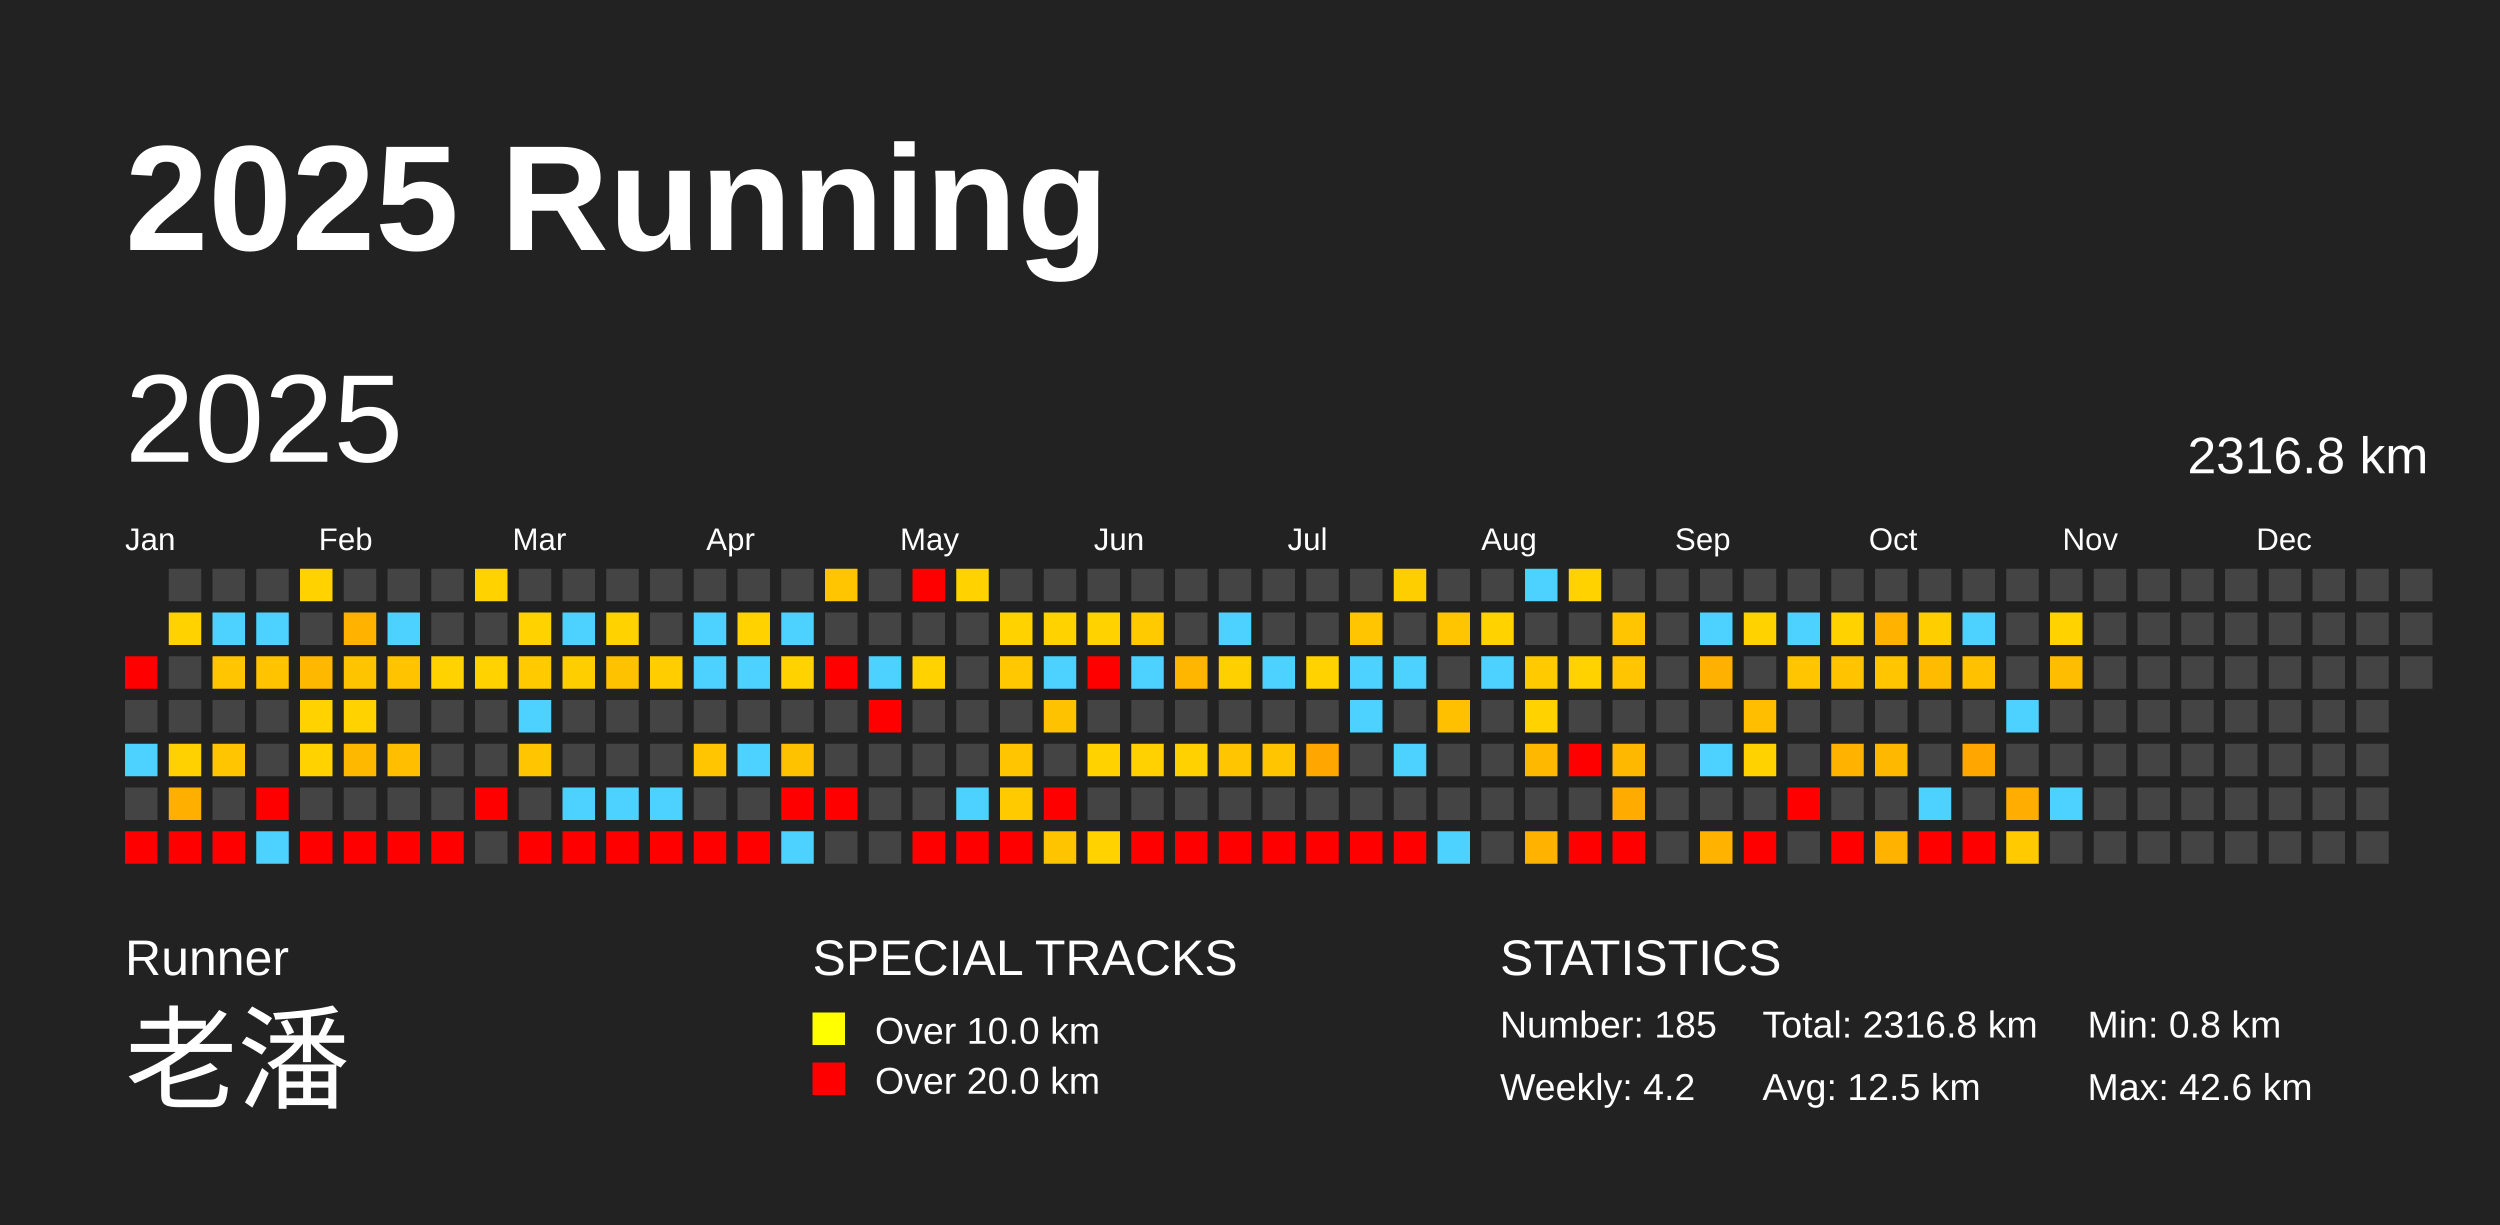
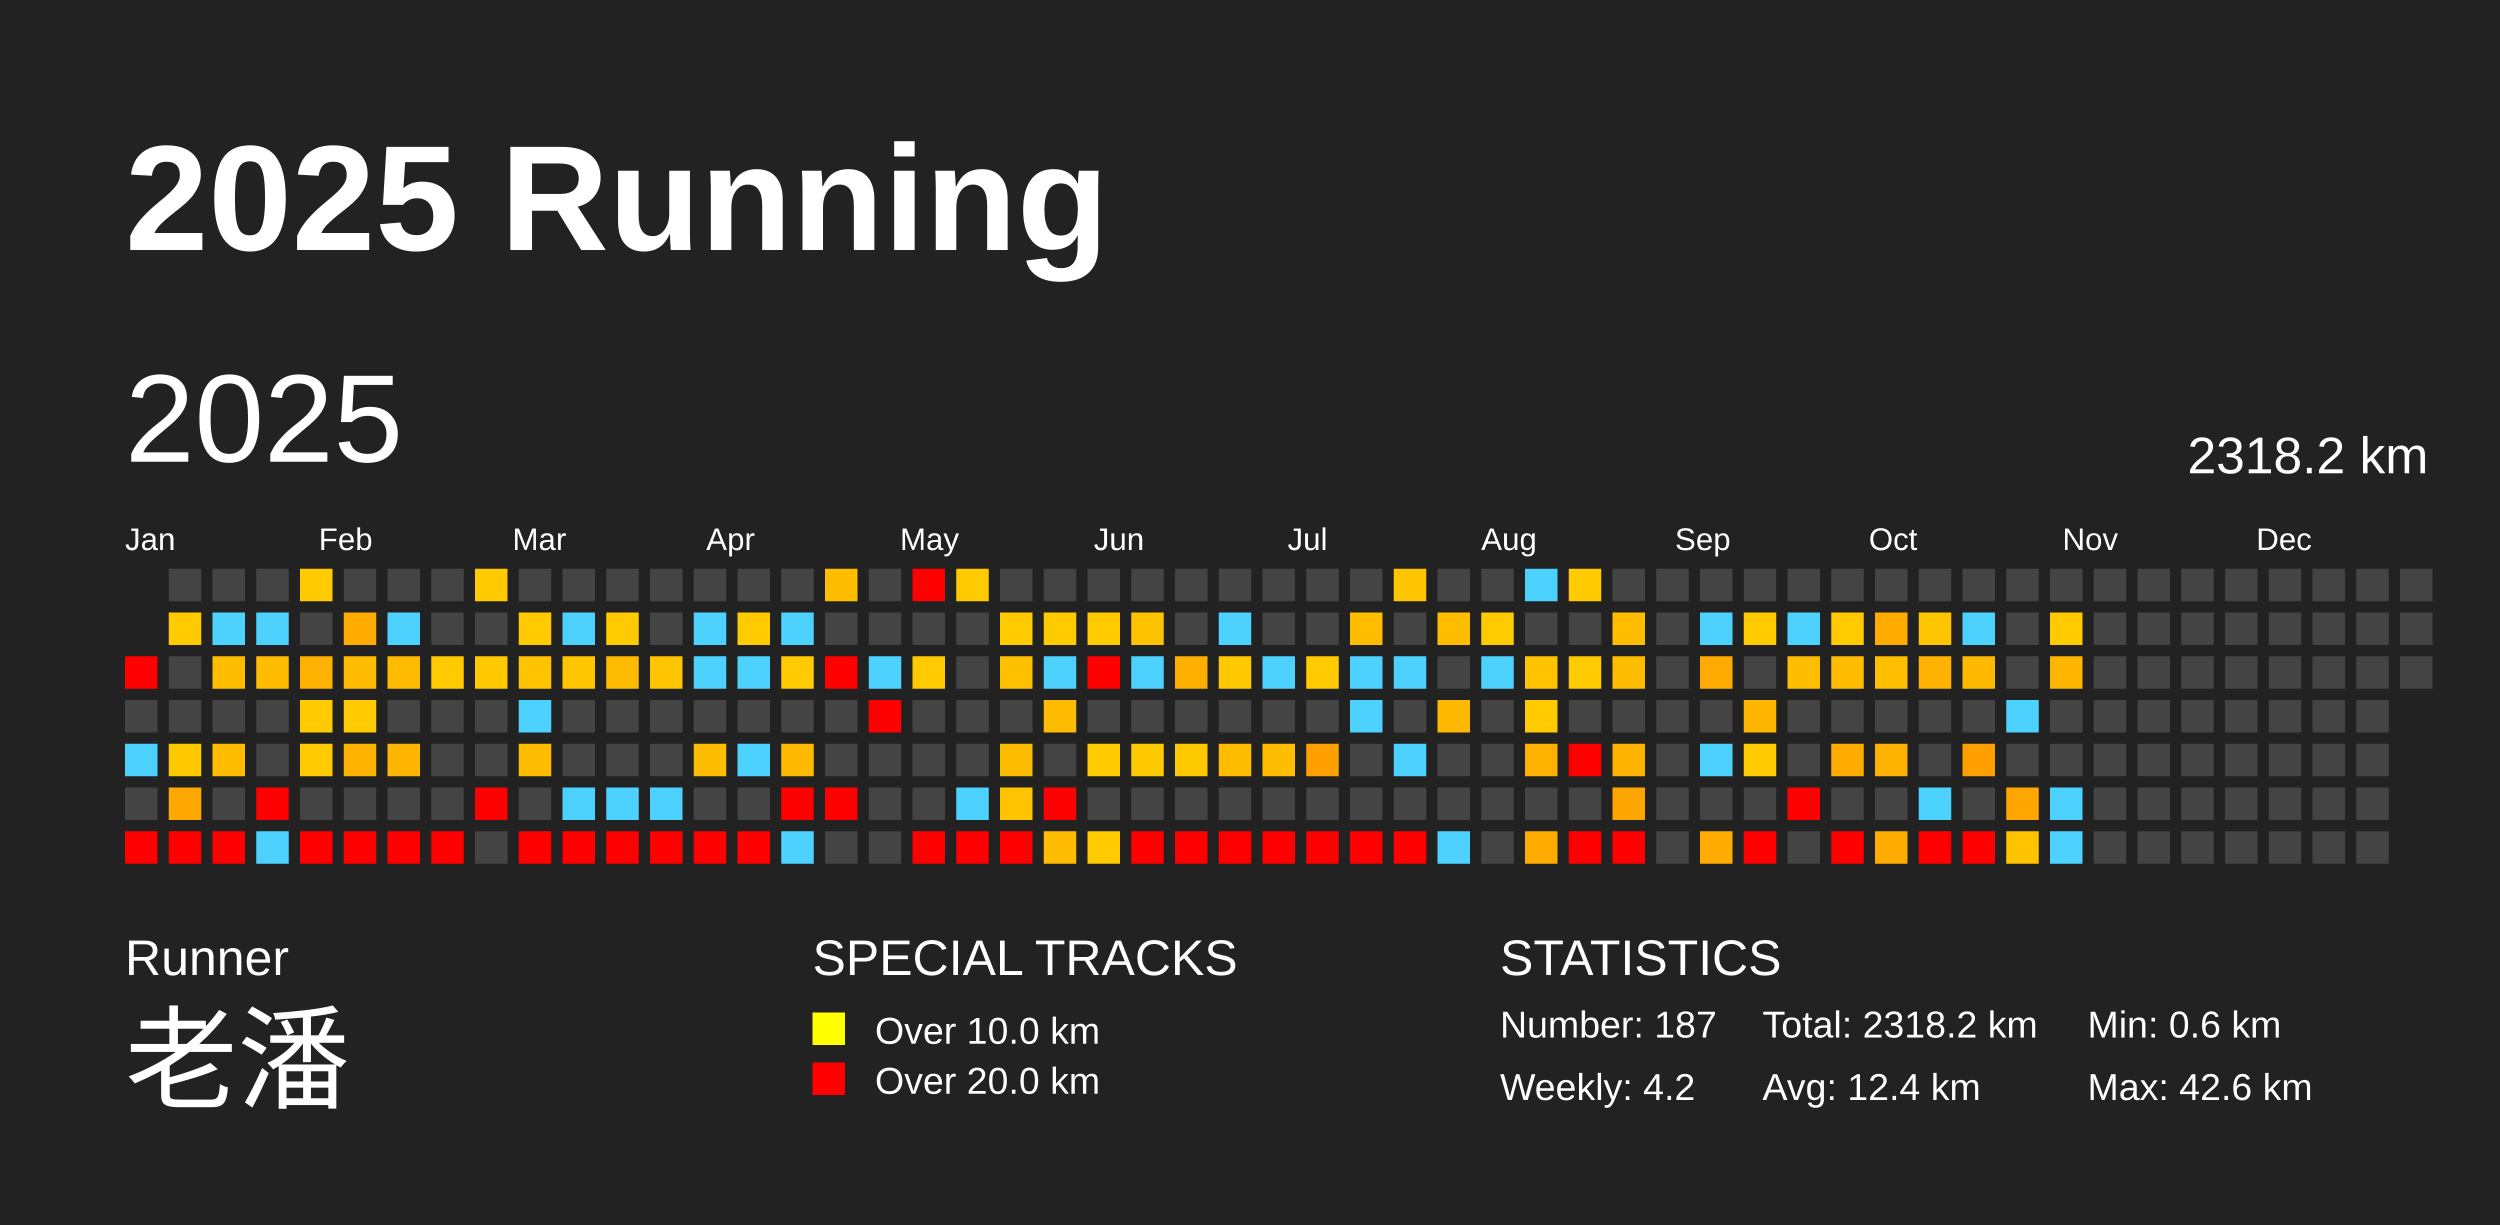
<svg xmlns="http://www.w3.org/2000/svg" baseProfile="full" height="98mm" version="1.1" viewBox="0,0,200,98" width="200mm">
  <defs />
  <rect fill="#222222" height="98" width="200" x="0" y="0" />
  <text fill="#FFFFFF" style="font-size:12px; font-family:Arial; font-weight:bold;" x="10" y="20">2025 Running</text>
  <text fill="#FFFFFF" style="font-size:4px; font-family:Arial" x="10" y="78">Runner</text>
  <text fill="#FFFFFF" style="font-size:9px; font-family:Arial" x="10" y="88">老潘</text>
  <text fill="#FFFFFF" style="font-size:4px; font-family:Arial" x="65" y="78">SPECIAL TRACKS</text>
  <rect fill="yellow" height="2.6" width="2.6" x="65" y="81" />
  <text fill="#FFFFFF" style="font-size:3px; font-family:Arial" x="70" y="83.5">Over 10.0 km</text>
  <rect fill="red" height="2.6" width="2.6" x="65" y="85" />
  <text fill="#FFFFFF" style="font-size:3px; font-family:Arial" x="70" y="87.5">Over 20.0 km</text>
  <text fill="#FFFFFF" style="font-size:4px; font-family:Arial" x="120" y="78">STATISTICS</text>
-   <text fill="#FFFFFF" style="font-size:3px; font-family:Arial" x="120" y="83">Number: 185</text>
+   <text fill="#FFFFFF" style="font-size:3px; font-family:Arial" x="120" y="83">Number: 187</text>
  <text fill="#FFFFFF" style="font-size:3px; font-family:Arial" x="120" y="88">Weekly: 4.2</text>
-   <text fill="#FFFFFF" style="font-size:3px; font-family:Arial" x="141" y="83">Total: 2316.8 km</text>
-   <text fill="#FFFFFF" style="font-size:3px; font-family:Arial" x="141" y="88">Avg: 12.5 km</text>
-   <text fill="#FFFFFF" style="font-size:3px; font-family:Arial" x="167" y="83">Min: 0.8 km</text>
+   <text fill="#FFFFFF" style="font-size:3px; font-family:Arial" x="141" y="83">Total: 2318.2 km</text>
+   <text fill="#FFFFFF" style="font-size:3px; font-family:Arial" x="141" y="88">Avg: 12.4 km</text>
+   <text fill="#FFFFFF" style="font-size:3px; font-family:Arial" x="167" y="83">Min: 0.6 km</text>
  <text fill="#FFFFFF" style="font-size:3px; font-family:Arial" x="167" y="88">Max: 42.6 km</text>
  <text dominant-baseline="hanging" fill="#FFFFFF" style="font-size:10.0px; font-family:Arial;" x="10" y="30">2025</text>
-   <text dominant-baseline="hanging" fill="#FFFFFF" style="font-size:4.125px; font-family:Arial;" x="175" y="35">2316.8 km</text>
+   <text dominant-baseline="hanging" fill="#FFFFFF" style="font-size:4.125px; font-family:Arial;" x="175" y="35">2318.2 km</text>
  <text fill="#FFFFFF" style="font-size:2.5px; font-family:Arial" x="10.0" y="44">Jan</text>
  <text fill="#FFFFFF" style="font-size:2.5px; font-family:Arial" x="25.5" y="44">Feb</text>
  <text fill="#FFFFFF" style="font-size:2.5px; font-family:Arial" x="41.0" y="44">Mar</text>
  <text fill="#FFFFFF" style="font-size:2.5px; font-family:Arial" x="56.5" y="44">Apr</text>
  <text fill="#FFFFFF" style="font-size:2.5px; font-family:Arial" x="72.0" y="44">May</text>
  <text fill="#FFFFFF" style="font-size:2.5px; font-family:Arial" x="87.5" y="44">Jun</text>
  <text fill="#FFFFFF" style="font-size:2.5px; font-family:Arial" x="103.0" y="44">Jul</text>
  <text fill="#FFFFFF" style="font-size:2.5px; font-family:Arial" x="118.5" y="44">Aug</text>
  <text fill="#FFFFFF" style="font-size:2.5px; font-family:Arial" x="134.0" y="44">Sep</text>
  <text fill="#FFFFFF" style="font-size:2.5px; font-family:Arial" x="149.5" y="44">Oct</text>
  <text fill="#FFFFFF" style="font-size:2.5px; font-family:Arial" x="165.0" y="44">Nov</text>
  <text fill="#FFFFFF" style="font-size:2.5px; font-family:Arial" x="180.5" y="44">Dec</text>
  <rect fill="red" height="2.6" width="2.6" x="10.0" y="52.5" />
  <rect fill="#444444" height="2.6" width="2.6" x="10.0" y="56.0" />
  <rect fill="#4dd2ff" height="2.6" width="2.6" x="10.0" y="59.5" />
  <rect fill="#444444" height="2.6" width="2.6" x="10.0" y="63.0" />
  <rect fill="red" height="2.6" width="2.6" x="10.0" y="66.5" />
  <rect fill="#444444" height="2.6" width="2.6" x="13.5" y="45.5" />
-   <rect fill="#ffd200" height="2.6" width="2.6" x="13.5" y="49.0" />
+   <rect fill="#ffca00" height="2.6" width="2.6" x="13.5" y="49.0" />
  <rect fill="#444444" height="2.6" width="2.6" x="13.5" y="52.5" />
  <rect fill="#444444" height="2.6" width="2.6" x="13.5" y="56.0" />
-   <rect fill="#ffd100" height="2.6" width="2.6" x="13.5" y="59.5" />
-   <rect fill="#ffaf00" height="2.6" width="2.6" x="13.5" y="63.0" />
+   <rect fill="#ffc900" height="2.6" width="2.6" x="13.5" y="59.5" />
+   <rect fill="#ffa800" height="2.6" width="2.6" x="13.5" y="63.0" />
  <rect fill="red" height="2.6" width="2.6" x="13.5" y="66.5" />
  <rect fill="#444444" height="2.6" width="2.6" x="17.0" y="45.5" />
  <rect fill="#4dd2ff" height="2.6" width="2.6" x="17.0" y="49.0" />
-   <rect fill="#ffc500" height="2.6" width="2.6" x="17.0" y="52.5" />
+   <rect fill="#ffbd00" height="2.6" width="2.6" x="17.0" y="52.5" />
  <rect fill="#444444" height="2.6" width="2.6" x="17.0" y="56.0" />
-   <rect fill="#ffc500" height="2.6" width="2.6" x="17.0" y="59.5" />
+   <rect fill="#ffbd00" height="2.6" width="2.6" x="17.0" y="59.5" />
  <rect fill="#444444" height="2.6" width="2.6" x="17.0" y="63.0" />
  <rect fill="red" height="2.6" width="2.6" x="17.0" y="66.5" />
  <rect fill="#444444" height="2.6" width="2.6" x="20.5" y="45.5" />
  <rect fill="#4dd2ff" height="2.6" width="2.6" x="20.5" y="49.0" />
-   <rect fill="#ffc300" height="2.6" width="2.6" x="20.5" y="52.5" />
+   <rect fill="#ffbc00" height="2.6" width="2.6" x="20.5" y="52.5" />
  <rect fill="#444444" height="2.6" width="2.6" x="20.5" y="56.0" />
  <rect fill="#444444" height="2.6" width="2.6" x="20.5" y="59.5" />
  <rect fill="red" height="2.6" width="2.6" x="20.5" y="63.0" />
  <rect fill="#4dd2ff" height="2.6" width="2.6" x="20.5" y="66.5" />
-   <rect fill="#ffd200" height="2.6" width="2.6" x="24.0" y="45.5" />
+   <rect fill="#ffca00" height="2.6" width="2.6" x="24.0" y="45.5" />
  <rect fill="#444444" height="2.6" width="2.6" x="24.0" y="49.0" />
-   <rect fill="#ffb800" height="2.6" width="2.6" x="24.0" y="52.5" />
-   <rect fill="#ffd200" height="2.6" width="2.6" x="24.0" y="56.0" />
-   <rect fill="#ffd200" height="2.6" width="2.6" x="24.0" y="59.5" />
+   <rect fill="#ffb100" height="2.6" width="2.6" x="24.0" y="52.5" />
+   <rect fill="#ffca00" height="2.6" width="2.6" x="24.0" y="56.0" />
+   <rect fill="#ffca00" height="2.6" width="2.6" x="24.0" y="59.5" />
  <rect fill="#444444" height="2.6" width="2.6" x="24.0" y="63.0" />
  <rect fill="red" height="2.6" width="2.6" x="24.0" y="66.5" />
  <rect fill="#444444" height="2.6" width="2.6" x="27.5" y="45.5" />
-   <rect fill="#ffb200" height="2.6" width="2.6" x="27.5" y="49.0" />
-   <rect fill="#ffc400" height="2.6" width="2.6" x="27.5" y="52.5" />
-   <rect fill="#ffd200" height="2.6" width="2.6" x="27.5" y="56.0" />
-   <rect fill="#ffb800" height="2.6" width="2.6" x="27.5" y="59.5" />
+   <rect fill="#ffab00" height="2.6" width="2.6" x="27.5" y="49.0" />
+   <rect fill="#ffbc00" height="2.6" width="2.6" x="27.5" y="52.5" />
+   <rect fill="#ffca00" height="2.6" width="2.6" x="27.5" y="56.0" />
+   <rect fill="#ffb100" height="2.6" width="2.6" x="27.5" y="59.5" />
  <rect fill="#444444" height="2.6" width="2.6" x="27.5" y="63.0" />
  <rect fill="red" height="2.6" width="2.6" x="27.5" y="66.5" />
  <rect fill="#444444" height="2.6" width="2.6" x="31.0" y="45.5" />
  <rect fill="#4dd2ff" height="2.6" width="2.6" x="31.0" y="49.0" />
-   <rect fill="#ffc300" height="2.6" width="2.6" x="31.0" y="52.5" />
+   <rect fill="#ffbb00" height="2.6" width="2.6" x="31.0" y="52.5" />
  <rect fill="#444444" height="2.6" width="2.6" x="31.0" y="56.0" />
-   <rect fill="#ffbe00" height="2.6" width="2.6" x="31.0" y="59.5" />
+   <rect fill="#ffb600" height="2.6" width="2.6" x="31.0" y="59.5" />
  <rect fill="#444444" height="2.6" width="2.6" x="31.0" y="63.0" />
  <rect fill="red" height="2.6" width="2.6" x="31.0" y="66.5" />
  <rect fill="#444444" height="2.6" width="2.6" x="34.5" y="45.5" />
  <rect fill="#444444" height="2.6" width="2.6" x="34.5" y="49.0" />
-   <rect fill="#ffd200" height="2.6" width="2.6" x="34.5" y="52.5" />
+   <rect fill="#ffca00" height="2.6" width="2.6" x="34.5" y="52.5" />
  <rect fill="#444444" height="2.6" width="2.6" x="34.5" y="56.0" />
  <rect fill="#444444" height="2.6" width="2.6" x="34.5" y="59.5" />
  <rect fill="#444444" height="2.6" width="2.6" x="34.5" y="63.0" />
  <rect fill="red" height="2.6" width="2.6" x="34.5" y="66.5" />
-   <rect fill="#ffd200" height="2.6" width="2.6" x="38.0" y="45.5" />
+   <rect fill="#ffca00" height="2.6" width="2.6" x="38.0" y="45.5" />
  <rect fill="#444444" height="2.6" width="2.6" x="38.0" y="49.0" />
-   <rect fill="#ffd200" height="2.6" width="2.6" x="38.0" y="52.5" />
+   <rect fill="#ffc900" height="2.6" width="2.6" x="38.0" y="52.5" />
  <rect fill="#444444" height="2.6" width="2.6" x="38.0" y="56.0" />
  <rect fill="#444444" height="2.6" width="2.6" x="38.0" y="59.5" />
  <rect fill="red" height="2.6" width="2.6" x="38.0" y="63.0" />
  <rect fill="#444444" height="2.6" width="2.6" x="38.0" y="66.5" />
  <rect fill="#444444" height="2.6" width="2.6" x="41.5" y="45.5" />
-   <rect fill="#ffd200" height="2.6" width="2.6" x="41.5" y="49.0" />
-   <rect fill="#ffcb00" height="2.6" width="2.6" x="41.5" y="52.5" />
+   <rect fill="#ffca00" height="2.6" width="2.6" x="41.5" y="49.0" />
+   <rect fill="#ffc300" height="2.6" width="2.6" x="41.5" y="52.5" />
  <rect fill="#4dd2ff" height="2.6" width="2.6" x="41.5" y="56.0" />
-   <rect fill="#ffc500" height="2.6" width="2.6" x="41.5" y="59.5" />
+   <rect fill="#ffbd00" height="2.6" width="2.6" x="41.5" y="59.5" />
  <rect fill="#444444" height="2.6" width="2.6" x="41.5" y="63.0" />
  <rect fill="red" height="2.6" width="2.6" x="41.5" y="66.5" />
  <rect fill="#444444" height="2.6" width="2.6" x="45.0" y="45.5" />
  <rect fill="#4dd2ff" height="2.6" width="2.6" x="45.0" y="49.0" />
-   <rect fill="#ffce00" height="2.6" width="2.6" x="45.0" y="52.5" />
+   <rect fill="#ffc600" height="2.6" width="2.6" x="45.0" y="52.5" />
  <rect fill="#444444" height="2.6" width="2.6" x="45.0" y="56.0" />
  <rect fill="#444444" height="2.6" width="2.6" x="45.0" y="59.5" />
  <rect fill="#4dd2ff" height="2.6" width="2.6" x="45.0" y="63.0" />
  <rect fill="red" height="2.6" width="2.6" x="45.0" y="66.5" />
  <rect fill="#444444" height="2.6" width="2.6" x="48.5" y="45.5" />
-   <rect fill="#ffd200" height="2.6" width="2.6" x="48.5" y="49.0" />
-   <rect fill="#ffc200" height="2.6" width="2.6" x="48.5" y="52.5" />
+   <rect fill="#ffca00" height="2.6" width="2.6" x="48.5" y="49.0" />
+   <rect fill="#ffbb00" height="2.6" width="2.6" x="48.5" y="52.5" />
  <rect fill="#444444" height="2.6" width="2.6" x="48.5" y="56.0" />
  <rect fill="#444444" height="2.6" width="2.6" x="48.5" y="59.5" />
  <rect fill="#4dd2ff" height="2.6" width="2.6" x="48.5" y="63.0" />
  <rect fill="red" height="2.6" width="2.6" x="48.5" y="66.5" />
  <rect fill="#444444" height="2.6" width="2.6" x="52.0" y="45.5" />
  <rect fill="#444444" height="2.6" width="2.6" x="52.0" y="49.0" />
-   <rect fill="#ffcd00" height="2.6" width="2.6" x="52.0" y="52.5" />
+   <rect fill="#ffc500" height="2.6" width="2.6" x="52.0" y="52.5" />
  <rect fill="#444444" height="2.6" width="2.6" x="52.0" y="56.0" />
  <rect fill="#444444" height="2.6" width="2.6" x="52.0" y="59.5" />
  <rect fill="#4dd2ff" height="2.6" width="2.6" x="52.0" y="63.0" />
  <rect fill="red" height="2.6" width="2.6" x="52.0" y="66.5" />
  <rect fill="#444444" height="2.6" width="2.6" x="55.5" y="45.5" />
  <rect fill="#4dd2ff" height="2.6" width="2.6" x="55.5" y="49.0" />
  <rect fill="#4dd2ff" height="2.6" width="2.6" x="55.5" y="52.5" />
  <rect fill="#444444" height="2.6" width="2.6" x="55.5" y="56.0" />
-   <rect fill="#ffc500" height="2.6" width="2.6" x="55.5" y="59.5" />
+   <rect fill="#ffbd00" height="2.6" width="2.6" x="55.5" y="59.5" />
  <rect fill="#444444" height="2.6" width="2.6" x="55.5" y="63.0" />
  <rect fill="red" height="2.6" width="2.6" x="55.5" y="66.5" />
  <rect fill="#444444" height="2.6" width="2.6" x="59.0" y="45.5" />
-   <rect fill="#ffd200" height="2.6" width="2.6" x="59.0" y="49.0" />
+   <rect fill="#ffca00" height="2.6" width="2.6" x="59.0" y="49.0" />
  <rect fill="#4dd2ff" height="2.6" width="2.6" x="59.0" y="52.5" />
  <rect fill="#444444" height="2.6" width="2.6" x="59.0" y="56.0" />
  <rect fill="#4dd2ff" height="2.6" width="2.6" x="59.0" y="59.5" />
  <rect fill="#444444" height="2.6" width="2.6" x="59.0" y="63.0" />
  <rect fill="red" height="2.6" width="2.6" x="59.0" y="66.5" />
  <rect fill="#444444" height="2.6" width="2.6" x="62.5" y="45.5" />
  <rect fill="#4dd2ff" height="2.6" width="2.6" x="62.5" y="49.0" />
-   <rect fill="#ffd200" height="2.6" width="2.6" x="62.5" y="52.5" />
+   <rect fill="#ffca00" height="2.6" width="2.6" x="62.5" y="52.5" />
  <rect fill="#444444" height="2.6" width="2.6" x="62.5" y="56.0" />
-   <rect fill="#ffc200" height="2.6" width="2.6" x="62.5" y="59.5" />
+   <rect fill="#ffba00" height="2.6" width="2.6" x="62.5" y="59.5" />
  <rect fill="red" height="2.6" width="2.6" x="62.5" y="63.0" />
  <rect fill="#4dd2ff" height="2.6" width="2.6" x="62.5" y="66.5" />
-   <rect fill="#ffc500" height="2.6" width="2.6" x="66.0" y="45.5" />
+   <rect fill="#ffbd00" height="2.6" width="2.6" x="66.0" y="45.5" />
  <rect fill="#444444" height="2.6" width="2.6" x="66.0" y="49.0" />
  <rect fill="red" height="2.6" width="2.6" x="66.0" y="52.5" />
  <rect fill="#444444" height="2.6" width="2.6" x="66.0" y="56.0" />
  <rect fill="#444444" height="2.6" width="2.6" x="66.0" y="59.5" />
  <rect fill="red" height="2.6" width="2.6" x="66.0" y="63.0" />
  <rect fill="#444444" height="2.6" width="2.6" x="66.0" y="66.5" />
  <rect fill="#444444" height="2.6" width="2.6" x="69.5" y="45.5" />
  <rect fill="#444444" height="2.6" width="2.6" x="69.5" y="49.0" />
  <rect fill="#4dd2ff" height="2.6" width="2.6" x="69.5" y="52.5" />
  <rect fill="red" height="2.6" width="2.6" x="69.5" y="56.0" />
  <rect fill="#444444" height="2.6" width="2.6" x="69.5" y="59.5" />
  <rect fill="#444444" height="2.6" width="2.6" x="69.5" y="63.0" />
  <rect fill="#444444" height="2.6" width="2.6" x="69.5" y="66.5" />
  <rect fill="red" height="2.6" width="2.6" x="73.0" y="45.5" />
  <rect fill="#444444" height="2.6" width="2.6" x="73.0" y="49.0" />
-   <rect fill="#ffd200" height="2.6" width="2.6" x="73.0" y="52.5" />
+   <rect fill="#ffca00" height="2.6" width="2.6" x="73.0" y="52.5" />
  <rect fill="#444444" height="2.6" width="2.6" x="73.0" y="56.0" />
  <rect fill="#444444" height="2.6" width="2.6" x="73.0" y="59.5" />
  <rect fill="#444444" height="2.6" width="2.6" x="73.0" y="63.0" />
  <rect fill="red" height="2.6" width="2.6" x="73.0" y="66.5" />
-   <rect fill="#ffd200" height="2.6" width="2.6" x="76.5" y="45.5" />
+   <rect fill="#ffca00" height="2.6" width="2.6" x="76.5" y="45.5" />
  <rect fill="#444444" height="2.6" width="2.6" x="76.5" y="49.0" />
  <rect fill="#444444" height="2.6" width="2.6" x="76.5" y="52.5" />
  <rect fill="#444444" height="2.6" width="2.6" x="76.5" y="56.0" />
  <rect fill="#444444" height="2.6" width="2.6" x="76.5" y="59.5" />
  <rect fill="#4dd2ff" height="2.6" width="2.6" x="76.5" y="63.0" />
  <rect fill="red" height="2.6" width="2.6" x="76.5" y="66.5" />
  <rect fill="#444444" height="2.6" width="2.6" x="80.0" y="45.5" />
-   <rect fill="#ffd200" height="2.6" width="2.6" x="80.0" y="49.0" />
-   <rect fill="#ffc800" height="2.6" width="2.6" x="80.0" y="52.5" />
+   <rect fill="#ffca00" height="2.6" width="2.6" x="80.0" y="49.0" />
+   <rect fill="#ffc000" height="2.6" width="2.6" x="80.0" y="52.5" />
  <rect fill="#444444" height="2.6" width="2.6" x="80.0" y="56.0" />
-   <rect fill="#ffc500" height="2.6" width="2.6" x="80.0" y="59.5" />
-   <rect fill="#ffcb00" height="2.6" width="2.6" x="80.0" y="63.0" />
+   <rect fill="#ffbd00" height="2.6" width="2.6" x="80.0" y="59.5" />
+   <rect fill="#ffc300" height="2.6" width="2.6" x="80.0" y="63.0" />
  <rect fill="red" height="2.6" width="2.6" x="80.0" y="66.5" />
  <rect fill="#444444" height="2.6" width="2.6" x="83.5" y="45.5" />
-   <rect fill="#ffd200" height="2.6" width="2.6" x="83.5" y="49.0" />
+   <rect fill="#ffca00" height="2.6" width="2.6" x="83.5" y="49.0" />
  <rect fill="#4dd2ff" height="2.6" width="2.6" x="83.5" y="52.5" />
-   <rect fill="#ffc200" height="2.6" width="2.6" x="83.5" y="56.0" />
+   <rect fill="#ffbb00" height="2.6" width="2.6" x="83.5" y="56.0" />
  <rect fill="#444444" height="2.6" width="2.6" x="83.5" y="59.5" />
  <rect fill="red" height="2.6" width="2.6" x="83.5" y="63.0" />
-   <rect fill="#ffc400" height="2.6" width="2.6" x="83.5" y="66.5" />
+   <rect fill="#ffbc00" height="2.6" width="2.6" x="83.5" y="66.5" />
  <rect fill="#444444" height="2.6" width="2.6" x="87.0" y="45.5" />
-   <rect fill="#ffd200" height="2.6" width="2.6" x="87.0" y="49.0" />
+   <rect fill="#ffca00" height="2.6" width="2.6" x="87.0" y="49.0" />
  <rect fill="red" height="2.6" width="2.6" x="87.0" y="52.5" />
  <rect fill="#444444" height="2.6" width="2.6" x="87.0" y="56.0" />
-   <rect fill="#ffd200" height="2.6" width="2.6" x="87.0" y="59.5" />
+   <rect fill="#ffca00" height="2.6" width="2.6" x="87.0" y="59.5" />
  <rect fill="#444444" height="2.6" width="2.6" x="87.0" y="63.0" />
-   <rect fill="#ffd200" height="2.6" width="2.6" x="87.0" y="66.5" />
+   <rect fill="#ffca00" height="2.6" width="2.6" x="87.0" y="66.5" />
  <rect fill="#444444" height="2.6" width="2.6" x="90.5" y="45.5" />
-   <rect fill="#ffca00" height="2.6" width="2.6" x="90.5" y="49.0" />
+   <rect fill="#ffc200" height="2.6" width="2.6" x="90.5" y="49.0" />
  <rect fill="#4dd2ff" height="2.6" width="2.6" x="90.5" y="52.5" />
  <rect fill="#444444" height="2.6" width="2.6" x="90.5" y="56.0" />
-   <rect fill="#ffd100" height="2.6" width="2.6" x="90.5" y="59.5" />
+   <rect fill="#ffc900" height="2.6" width="2.6" x="90.5" y="59.5" />
  <rect fill="#444444" height="2.6" width="2.6" x="90.5" y="63.0" />
  <rect fill="red" height="2.6" width="2.6" x="90.5" y="66.5" />
  <rect fill="#444444" height="2.6" width="2.6" x="94.0" y="45.5" />
  <rect fill="#444444" height="2.6" width="2.6" x="94.0" y="49.0" />
-   <rect fill="#ffb600" height="2.6" width="2.6" x="94.0" y="52.5" />
+   <rect fill="#ffaf00" height="2.6" width="2.6" x="94.0" y="52.5" />
  <rect fill="#444444" height="2.6" width="2.6" x="94.0" y="56.0" />
-   <rect fill="#ffd100" height="2.6" width="2.6" x="94.0" y="59.5" />
+   <rect fill="#ffc900" height="2.6" width="2.6" x="94.0" y="59.5" />
  <rect fill="#444444" height="2.6" width="2.6" x="94.0" y="63.0" />
  <rect fill="red" height="2.6" width="2.6" x="94.0" y="66.5" />
  <rect fill="#444444" height="2.6" width="2.6" x="97.5" y="45.5" />
  <rect fill="#4dd2ff" height="2.6" width="2.6" x="97.5" y="49.0" />
-   <rect fill="#ffd000" height="2.6" width="2.6" x="97.5" y="52.5" />
+   <rect fill="#ffc800" height="2.6" width="2.6" x="97.5" y="52.5" />
  <rect fill="#444444" height="2.6" width="2.6" x="97.5" y="56.0" />
-   <rect fill="#ffc500" height="2.6" width="2.6" x="97.5" y="59.5" />
+   <rect fill="#ffbd00" height="2.6" width="2.6" x="97.5" y="59.5" />
  <rect fill="#444444" height="2.6" width="2.6" x="97.5" y="63.0" />
  <rect fill="red" height="2.6" width="2.6" x="97.5" y="66.5" />
  <rect fill="#444444" height="2.6" width="2.6" x="101.0" y="45.5" />
  <rect fill="#444444" height="2.6" width="2.6" x="101.0" y="49.0" />
  <rect fill="#4dd2ff" height="2.6" width="2.6" x="101.0" y="52.5" />
  <rect fill="#444444" height="2.6" width="2.6" x="101.0" y="56.0" />
-   <rect fill="#ffc500" height="2.6" width="2.6" x="101.0" y="59.5" />
+   <rect fill="#ffbd00" height="2.6" width="2.6" x="101.0" y="59.5" />
  <rect fill="#444444" height="2.6" width="2.6" x="101.0" y="63.0" />
  <rect fill="red" height="2.6" width="2.6" x="101.0" y="66.5" />
  <rect fill="#444444" height="2.6" width="2.6" x="104.5" y="45.5" />
  <rect fill="#444444" height="2.6" width="2.6" x="104.5" y="49.0" />
-   <rect fill="#ffd200" height="2.6" width="2.6" x="104.5" y="52.5" />
+   <rect fill="#ffca00" height="2.6" width="2.6" x="104.5" y="52.5" />
  <rect fill="#444444" height="2.6" width="2.6" x="104.5" y="56.0" />
-   <rect fill="#ffa700" height="2.6" width="2.6" x="104.5" y="59.5" />
+   <rect fill="#ffa000" height="2.6" width="2.6" x="104.5" y="59.5" />
  <rect fill="#444444" height="2.6" width="2.6" x="104.5" y="63.0" />
  <rect fill="red" height="2.6" width="2.6" x="104.5" y="66.5" />
  <rect fill="#444444" height="2.6" width="2.6" x="108.0" y="45.5" />
-   <rect fill="#ffc500" height="2.6" width="2.6" x="108.0" y="49.0" />
+   <rect fill="#ffbd00" height="2.6" width="2.6" x="108.0" y="49.0" />
  <rect fill="#4dd2ff" height="2.6" width="2.6" x="108.0" y="52.5" />
  <rect fill="#4dd2ff" height="2.6" width="2.6" x="108.0" y="56.0" />
  <rect fill="#444444" height="2.6" width="2.6" x="108.0" y="59.5" />
  <rect fill="#444444" height="2.6" width="2.6" x="108.0" y="63.0" />
  <rect fill="red" height="2.6" width="2.6" x="108.0" y="66.5" />
-   <rect fill="#ffce00" height="2.6" width="2.6" x="111.5" y="45.5" />
+   <rect fill="#ffc600" height="2.6" width="2.6" x="111.5" y="45.5" />
  <rect fill="#444444" height="2.6" width="2.6" x="111.5" y="49.0" />
  <rect fill="#4dd2ff" height="2.6" width="2.6" x="111.5" y="52.5" />
  <rect fill="#444444" height="2.6" width="2.6" x="111.5" y="56.0" />
  <rect fill="#4dd2ff" height="2.6" width="2.6" x="111.5" y="59.5" />
  <rect fill="#444444" height="2.6" width="2.6" x="111.5" y="63.0" />
  <rect fill="red" height="2.6" width="2.6" x="111.5" y="66.5" />
  <rect fill="#444444" height="2.6" width="2.6" x="115.0" y="45.5" />
-   <rect fill="#ffc500" height="2.6" width="2.6" x="115.0" y="49.0" />
+   <rect fill="#ffbd00" height="2.6" width="2.6" x="115.0" y="49.0" />
  <rect fill="#444444" height="2.6" width="2.6" x="115.0" y="52.5" />
-   <rect fill="#ffc000" height="2.6" width="2.6" x="115.0" y="56.0" />
+   <rect fill="#ffb800" height="2.6" width="2.6" x="115.0" y="56.0" />
  <rect fill="#444444" height="2.6" width="2.6" x="115.0" y="59.5" />
  <rect fill="#444444" height="2.6" width="2.6" x="115.0" y="63.0" />
  <rect fill="#4dd2ff" height="2.6" width="2.6" x="115.0" y="66.5" />
  <rect fill="#444444" height="2.6" width="2.6" x="118.5" y="45.5" />
-   <rect fill="#ffd200" height="2.6" width="2.6" x="118.5" y="49.0" />
+   <rect fill="#ffca00" height="2.6" width="2.6" x="118.5" y="49.0" />
  <rect fill="#4dd2ff" height="2.6" width="2.6" x="118.5" y="52.5" />
  <rect fill="#444444" height="2.6" width="2.6" x="118.5" y="56.0" />
  <rect fill="#444444" height="2.6" width="2.6" x="118.5" y="59.5" />
  <rect fill="#444444" height="2.6" width="2.6" x="118.5" y="63.0" />
  <rect fill="#444444" height="2.6" width="2.6" x="118.5" y="66.5" />
  <rect fill="#4dd2ff" height="2.6" width="2.6" x="122.0" y="45.5" />
  <rect fill="#444444" height="2.6" width="2.6" x="122.0" y="49.0" />
-   <rect fill="#ffcb00" height="2.6" width="2.6" x="122.0" y="52.5" />
-   <rect fill="#ffd200" height="2.6" width="2.6" x="122.0" y="56.0" />
-   <rect fill="#ffb800" height="2.6" width="2.6" x="122.0" y="59.5" />
+   <rect fill="#ffc300" height="2.6" width="2.6" x="122.0" y="52.5" />
+   <rect fill="#ffca00" height="2.6" width="2.6" x="122.0" y="56.0" />
+   <rect fill="#ffb100" height="2.6" width="2.6" x="122.0" y="59.5" />
  <rect fill="#444444" height="2.6" width="2.6" x="122.0" y="63.0" />
-   <rect fill="#ffb200" height="2.6" width="2.6" x="122.0" y="66.5" />
-   <rect fill="#ffd200" height="2.6" width="2.6" x="125.5" y="45.5" />
+   <rect fill="#ffab00" height="2.6" width="2.6" x="122.0" y="66.5" />
+   <rect fill="#ffca00" height="2.6" width="2.6" x="125.5" y="45.5" />
  <rect fill="#444444" height="2.6" width="2.6" x="125.5" y="49.0" />
-   <rect fill="#ffd200" height="2.6" width="2.6" x="125.5" y="52.5" />
+   <rect fill="#ffca00" height="2.6" width="2.6" x="125.5" y="52.5" />
  <rect fill="#444444" height="2.6" width="2.6" x="125.5" y="56.0" />
  <rect fill="red" height="2.6" width="2.6" x="125.5" y="59.5" />
  <rect fill="#444444" height="2.6" width="2.6" x="125.5" y="63.0" />
  <rect fill="red" height="2.6" width="2.6" x="125.5" y="66.5" />
  <rect fill="#444444" height="2.6" width="2.6" x="129.0" y="45.5" />
-   <rect fill="#ffc500" height="2.6" width="2.6" x="129.0" y="49.0" />
-   <rect fill="#ffc500" height="2.6" width="2.6" x="129.0" y="52.5" />
+   <rect fill="#ffbd00" height="2.6" width="2.6" x="129.0" y="49.0" />
+   <rect fill="#ffbd00" height="2.6" width="2.6" x="129.0" y="52.5" />
  <rect fill="#444444" height="2.6" width="2.6" x="129.0" y="56.0" />
-   <rect fill="#ffb800" height="2.6" width="2.6" x="129.0" y="59.5" />
-   <rect fill="#ffab00" height="2.6" width="2.6" x="129.0" y="63.0" />
+   <rect fill="#ffb100" height="2.6" width="2.6" x="129.0" y="59.5" />
+   <rect fill="#ffa500" height="2.6" width="2.6" x="129.0" y="63.0" />
  <rect fill="red" height="2.6" width="2.6" x="129.0" y="66.5" />
  <rect fill="#444444" height="2.6" width="2.6" x="132.5" y="45.5" />
  <rect fill="#444444" height="2.6" width="2.6" x="132.5" y="49.0" />
  <rect fill="#444444" height="2.6" width="2.6" x="132.5" y="52.5" />
  <rect fill="#444444" height="2.6" width="2.6" x="132.5" y="56.0" />
  <rect fill="#444444" height="2.6" width="2.6" x="132.5" y="59.5" />
  <rect fill="#444444" height="2.6" width="2.6" x="132.5" y="63.0" />
  <rect fill="#444444" height="2.6" width="2.6" x="132.5" y="66.5" />
  <rect fill="#444444" height="2.6" width="2.6" x="136.0" y="45.5" />
  <rect fill="#4dd2ff" height="2.6" width="2.6" x="136.0" y="49.0" />
-   <rect fill="#ffb100" height="2.6" width="2.6" x="136.0" y="52.5" />
+   <rect fill="#ffaa00" height="2.6" width="2.6" x="136.0" y="52.5" />
  <rect fill="#444444" height="2.6" width="2.6" x="136.0" y="56.0" />
  <rect fill="#4dd2ff" height="2.6" width="2.6" x="136.0" y="59.5" />
  <rect fill="#444444" height="2.6" width="2.6" x="136.0" y="63.0" />
-   <rect fill="#ffb200" height="2.6" width="2.6" x="136.0" y="66.5" />
+   <rect fill="#ffab00" height="2.6" width="2.6" x="136.0" y="66.5" />
  <rect fill="#444444" height="2.6" width="2.6" x="139.5" y="45.5" />
-   <rect fill="#ffd200" height="2.6" width="2.6" x="139.5" y="49.0" />
+   <rect fill="#ffca00" height="2.6" width="2.6" x="139.5" y="49.0" />
  <rect fill="#444444" height="2.6" width="2.6" x="139.5" y="52.5" />
-   <rect fill="#ffbe00" height="2.6" width="2.6" x="139.5" y="56.0" />
-   <rect fill="#ffd200" height="2.6" width="2.6" x="139.5" y="59.5" />
+   <rect fill="#ffb600" height="2.6" width="2.6" x="139.5" y="56.0" />
+   <rect fill="#ffca00" height="2.6" width="2.6" x="139.5" y="59.5" />
  <rect fill="#444444" height="2.6" width="2.6" x="139.5" y="63.0" />
  <rect fill="red" height="2.6" width="2.6" x="139.5" y="66.5" />
  <rect fill="#444444" height="2.6" width="2.6" x="143.0" y="45.5" />
  <rect fill="#4dd2ff" height="2.6" width="2.6" x="143.0" y="49.0" />
-   <rect fill="#ffc500" height="2.6" width="2.6" x="143.0" y="52.5" />
+   <rect fill="#ffbd00" height="2.6" width="2.6" x="143.0" y="52.5" />
  <rect fill="#444444" height="2.6" width="2.6" x="143.0" y="56.0" />
  <rect fill="#444444" height="2.6" width="2.6" x="143.0" y="59.5" />
  <rect fill="red" height="2.6" width="2.6" x="143.0" y="63.0" />
  <rect fill="#444444" height="2.6" width="2.6" x="143.0" y="66.5" />
  <rect fill="#444444" height="2.6" width="2.6" x="146.5" y="45.5" />
-   <rect fill="#ffd200" height="2.6" width="2.6" x="146.5" y="49.0" />
-   <rect fill="#ffc300" height="2.6" width="2.6" x="146.5" y="52.5" />
+   <rect fill="#ffca00" height="2.6" width="2.6" x="146.5" y="49.0" />
+   <rect fill="#ffbc00" height="2.6" width="2.6" x="146.5" y="52.5" />
  <rect fill="#444444" height="2.6" width="2.6" x="146.5" y="56.0" />
-   <rect fill="#ffb200" height="2.6" width="2.6" x="146.5" y="59.5" />
+   <rect fill="#ffab00" height="2.6" width="2.6" x="146.5" y="59.5" />
  <rect fill="#444444" height="2.6" width="2.6" x="146.5" y="63.0" />
  <rect fill="red" height="2.6" width="2.6" x="146.5" y="66.5" />
  <rect fill="#444444" height="2.6" width="2.6" x="150.0" y="45.5" />
-   <rect fill="#ffb200" height="2.6" width="2.6" x="150.0" y="49.0" />
-   <rect fill="#ffc600" height="2.6" width="2.6" x="150.0" y="52.5" />
+   <rect fill="#ffab00" height="2.6" width="2.6" x="150.0" y="49.0" />
+   <rect fill="#ffbe00" height="2.6" width="2.6" x="150.0" y="52.5" />
  <rect fill="#444444" height="2.6" width="2.6" x="150.0" y="56.0" />
-   <rect fill="#ffb800" height="2.6" width="2.6" x="150.0" y="59.5" />
+   <rect fill="#ffb100" height="2.6" width="2.6" x="150.0" y="59.5" />
  <rect fill="#444444" height="2.6" width="2.6" x="150.0" y="63.0" />
-   <rect fill="#ffb200" height="2.6" width="2.6" x="150.0" y="66.5" />
+   <rect fill="#ffab00" height="2.6" width="2.6" x="150.0" y="66.5" />
  <rect fill="#444444" height="2.6" width="2.6" x="153.5" y="45.5" />
-   <rect fill="#ffce00" height="2.6" width="2.6" x="153.5" y="49.0" />
-   <rect fill="#ffbb00" height="2.6" width="2.6" x="153.5" y="52.5" />
+   <rect fill="#ffc600" height="2.6" width="2.6" x="153.5" y="49.0" />
+   <rect fill="#ffb300" height="2.6" width="2.6" x="153.5" y="52.5" />
  <rect fill="#444444" height="2.6" width="2.6" x="153.5" y="56.0" />
  <rect fill="#444444" height="2.6" width="2.6" x="153.5" y="59.5" />
  <rect fill="#4dd2ff" height="2.6" width="2.6" x="153.5" y="63.0" />
  <rect fill="red" height="2.6" width="2.6" x="153.5" y="66.5" />
  <rect fill="#444444" height="2.6" width="2.6" x="157.0" y="45.5" />
  <rect fill="#4dd2ff" height="2.6" width="2.6" x="157.0" y="49.0" />
-   <rect fill="#ffc100" height="2.6" width="2.6" x="157.0" y="52.5" />
+   <rect fill="#ffb900" height="2.6" width="2.6" x="157.0" y="52.5" />
  <rect fill="#444444" height="2.6" width="2.6" x="157.0" y="56.0" />
-   <rect fill="#ffa700" height="2.6" width="2.6" x="157.0" y="59.5" />
+   <rect fill="#ffa000" height="2.6" width="2.6" x="157.0" y="59.5" />
  <rect fill="#444444" height="2.6" width="2.6" x="157.0" y="63.0" />
  <rect fill="red" height="2.6" width="2.6" x="157.0" y="66.5" />
  <rect fill="#444444" height="2.6" width="2.6" x="160.5" y="45.5" />
  <rect fill="#444444" height="2.6" width="2.6" x="160.5" y="49.0" />
  <rect fill="#444444" height="2.6" width="2.6" x="160.5" y="52.5" />
  <rect fill="#4dd2ff" height="2.6" width="2.6" x="160.5" y="56.0" />
  <rect fill="#444444" height="2.6" width="2.6" x="160.5" y="59.5" />
-   <rect fill="#ffae00" height="2.6" width="2.6" x="160.5" y="63.0" />
-   <rect fill="#ffcb00" height="2.6" width="2.6" x="160.5" y="66.5" />
+   <rect fill="#ffa700" height="2.6" width="2.6" x="160.5" y="63.0" />
+   <rect fill="#ffc300" height="2.6" width="2.6" x="160.5" y="66.5" />
  <rect fill="#444444" height="2.6" width="2.6" x="164.0" y="45.5" />
-   <rect fill="#ffd200" height="2.6" width="2.6" x="164.0" y="49.0" />
-   <rect fill="#ffbd00" height="2.6" width="2.6" x="164.0" y="52.5" />
+   <rect fill="#ffca00" height="2.6" width="2.6" x="164.0" y="49.0" />
+   <rect fill="#ffb600" height="2.6" width="2.6" x="164.0" y="52.5" />
  <rect fill="#444444" height="2.6" width="2.6" x="164.0" y="56.0" />
  <rect fill="#444444" height="2.6" width="2.6" x="164.0" y="59.5" />
  <rect fill="#4dd2ff" height="2.6" width="2.6" x="164.0" y="63.0" />
-   <rect fill="#444444" height="2.6" width="2.6" x="164.0" y="66.5" />
+   <rect fill="#4dd2ff" height="2.6" width="2.6" x="164.0" y="66.5" />
  <rect fill="#444444" height="2.6" width="2.6" x="167.5" y="45.5" />
  <rect fill="#444444" height="2.6" width="2.6" x="167.5" y="49.0" />
  <rect fill="#444444" height="2.6" width="2.6" x="167.5" y="52.5" />
  <rect fill="#444444" height="2.6" width="2.6" x="167.5" y="56.0" />
  <rect fill="#444444" height="2.6" width="2.6" x="167.5" y="59.5" />
  <rect fill="#444444" height="2.6" width="2.6" x="167.5" y="63.0" />
  <rect fill="#444444" height="2.6" width="2.6" x="167.5" y="66.5" />
  <rect fill="#444444" height="2.6" width="2.6" x="171.0" y="45.5" />
  <rect fill="#444444" height="2.6" width="2.6" x="171.0" y="49.0" />
  <rect fill="#444444" height="2.6" width="2.6" x="171.0" y="52.5" />
  <rect fill="#444444" height="2.6" width="2.6" x="171.0" y="56.0" />
  <rect fill="#444444" height="2.6" width="2.6" x="171.0" y="59.5" />
  <rect fill="#444444" height="2.6" width="2.6" x="171.0" y="63.0" />
  <rect fill="#444444" height="2.6" width="2.6" x="171.0" y="66.5" />
  <rect fill="#444444" height="2.6" width="2.6" x="174.5" y="45.5" />
  <rect fill="#444444" height="2.6" width="2.6" x="174.5" y="49.0" />
  <rect fill="#444444" height="2.6" width="2.6" x="174.5" y="52.5" />
  <rect fill="#444444" height="2.6" width="2.6" x="174.5" y="56.0" />
  <rect fill="#444444" height="2.6" width="2.6" x="174.5" y="59.5" />
  <rect fill="#444444" height="2.6" width="2.6" x="174.5" y="63.0" />
  <rect fill="#444444" height="2.6" width="2.6" x="174.5" y="66.5" />
  <rect fill="#444444" height="2.6" width="2.6" x="178.0" y="45.5" />
  <rect fill="#444444" height="2.6" width="2.6" x="178.0" y="49.0" />
  <rect fill="#444444" height="2.6" width="2.6" x="178.0" y="52.5" />
  <rect fill="#444444" height="2.6" width="2.6" x="178.0" y="56.0" />
  <rect fill="#444444" height="2.6" width="2.6" x="178.0" y="59.5" />
  <rect fill="#444444" height="2.6" width="2.6" x="178.0" y="63.0" />
  <rect fill="#444444" height="2.6" width="2.6" x="178.0" y="66.5" />
  <rect fill="#444444" height="2.6" width="2.6" x="181.5" y="45.5" />
  <rect fill="#444444" height="2.6" width="2.6" x="181.5" y="49.0" />
  <rect fill="#444444" height="2.6" width="2.6" x="181.5" y="52.5" />
  <rect fill="#444444" height="2.6" width="2.6" x="181.5" y="56.0" />
  <rect fill="#444444" height="2.6" width="2.6" x="181.5" y="59.5" />
  <rect fill="#444444" height="2.6" width="2.6" x="181.5" y="63.0" />
  <rect fill="#444444" height="2.6" width="2.6" x="181.5" y="66.5" />
  <rect fill="#444444" height="2.6" width="2.6" x="185.0" y="45.5" />
  <rect fill="#444444" height="2.6" width="2.6" x="185.0" y="49.0" />
  <rect fill="#444444" height="2.6" width="2.6" x="185.0" y="52.5" />
  <rect fill="#444444" height="2.6" width="2.6" x="185.0" y="56.0" />
  <rect fill="#444444" height="2.6" width="2.6" x="185.0" y="59.5" />
  <rect fill="#444444" height="2.6" width="2.6" x="185.0" y="63.0" />
  <rect fill="#444444" height="2.6" width="2.6" x="185.0" y="66.5" />
  <rect fill="#444444" height="2.6" width="2.6" x="188.5" y="45.5" />
  <rect fill="#444444" height="2.6" width="2.6" x="188.5" y="49.0" />
  <rect fill="#444444" height="2.6" width="2.6" x="188.5" y="52.5" />
  <rect fill="#444444" height="2.6" width="2.6" x="188.5" y="56.0" />
  <rect fill="#444444" height="2.6" width="2.6" x="188.5" y="59.5" />
  <rect fill="#444444" height="2.6" width="2.6" x="188.5" y="63.0" />
  <rect fill="#444444" height="2.6" width="2.6" x="188.5" y="66.5" />
  <rect fill="#444444" height="2.6" width="2.6" x="192.0" y="45.5" />
  <rect fill="#444444" height="2.6" width="2.6" x="192.0" y="49.0" />
  <rect fill="#444444" height="2.6" width="2.6" x="192.0" y="52.5" />
</svg>
